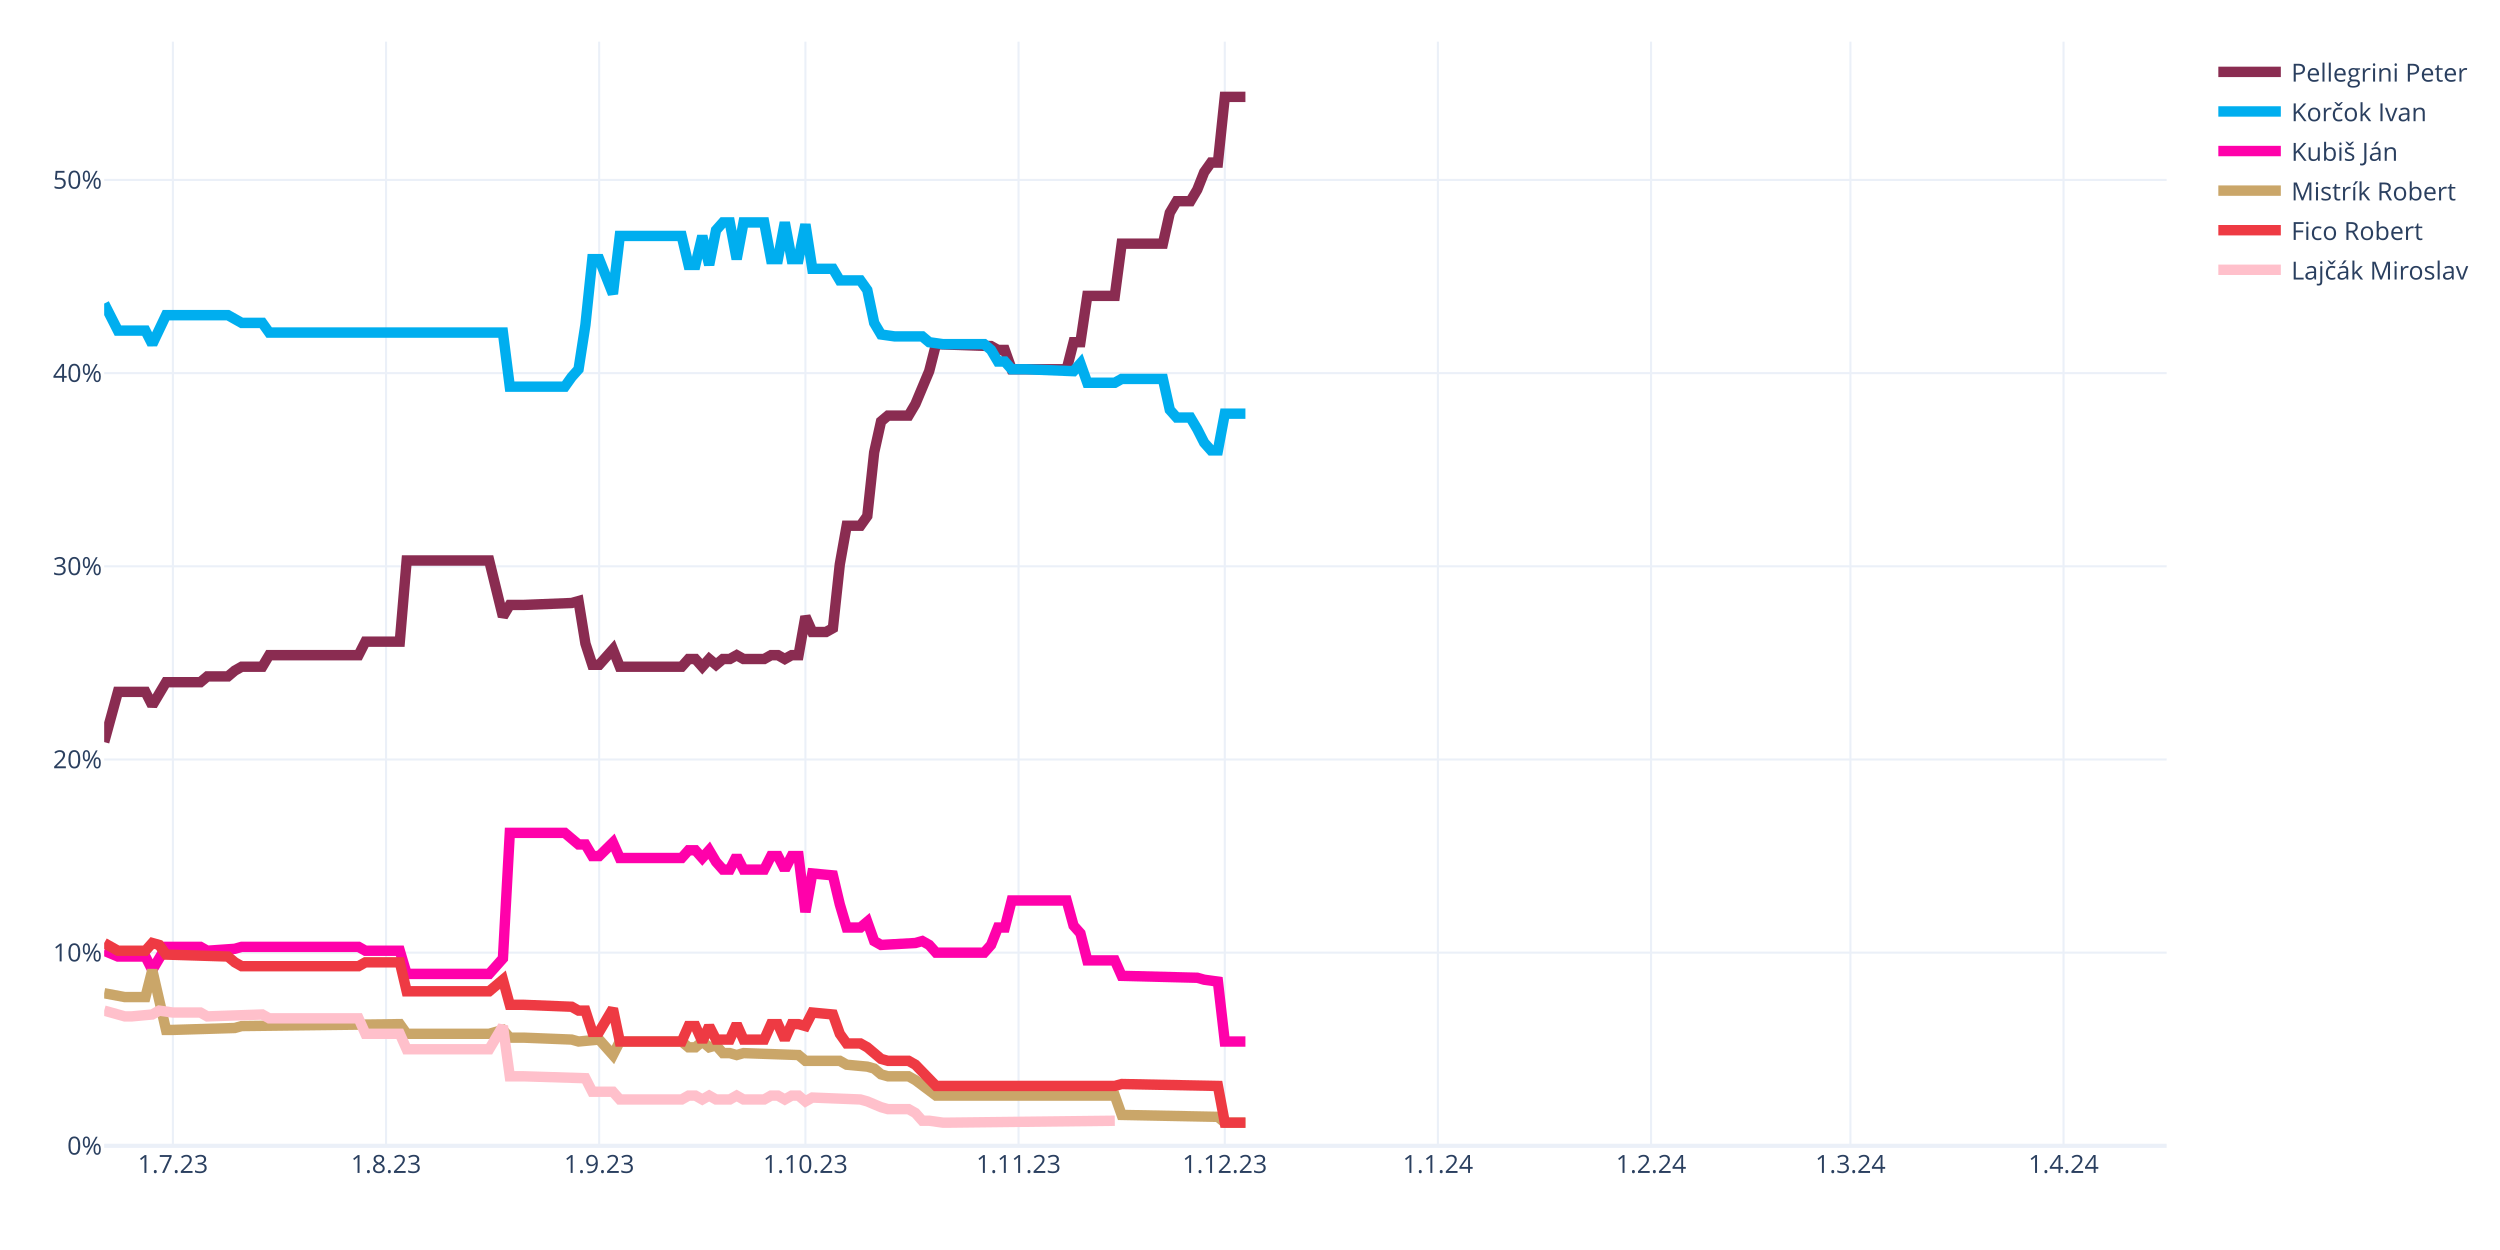
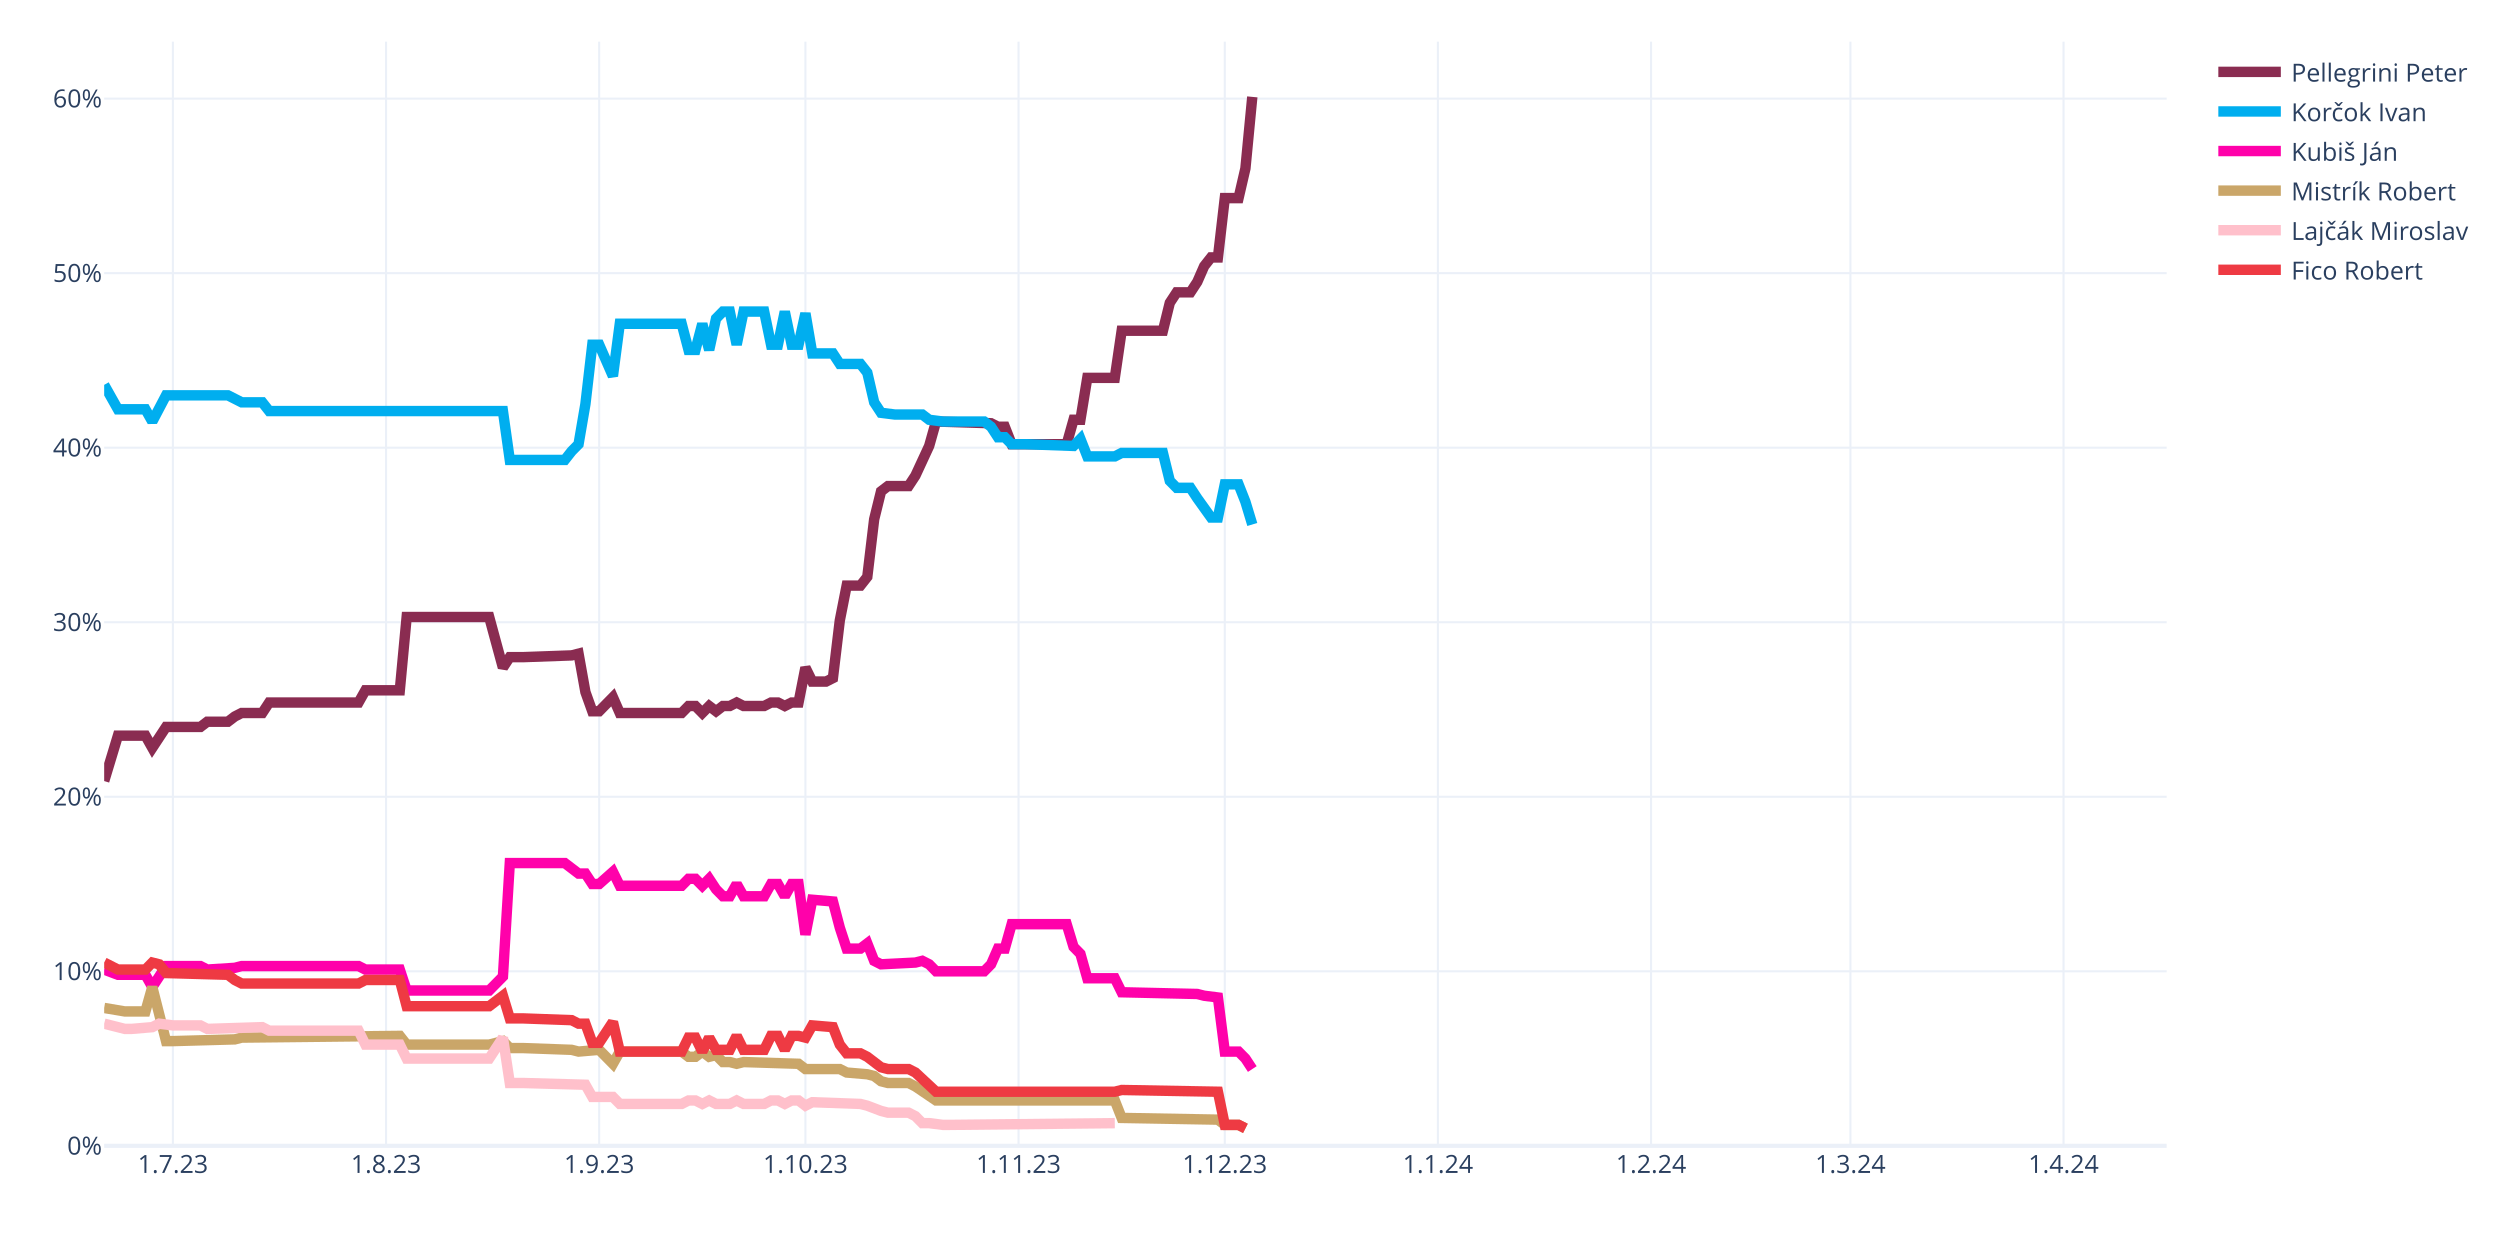
<svg xmlns="http://www.w3.org/2000/svg" class="main-svg" width="1200" height="600" style="" viewBox="0 0 1200 600">
  <rect x="0" y="0" width="1200" height="600" style="fill: rgb(255, 255, 255); fill-opacity: 1;" />
-   <defs id="defs-c447ac">
+   <defs id="defs-fe65d8">
    <g class="clips">
-       <clipPath id="clipc447acxyplot" class="plotclip">
+       <clipPath id="clipfe65d8xyplot" class="plotclip">
        <rect width="990" height="530" />
      </clipPath>
-       <clipPath class="axesclip" id="clipc447acx">
+       <clipPath class="axesclip" id="clipfe65d8x">
        <rect x="50" y="0" width="990" height="600" />
      </clipPath>
-       <clipPath class="axesclip" id="clipc447acy">
+       <clipPath class="axesclip" id="clipfe65d8y">
        <rect x="0" y="20" width="1200" height="530" />
      </clipPath>
-       <clipPath class="axesclip" id="clipc447acxy">
+       <clipPath class="axesclip" id="clipfe65d8xy">
        <rect x="50" y="20" width="990" height="530" />
      </clipPath>
    </g>
    <g class="gradients" />
    <g class="patterns" />
  </defs>
  <g class="bglayer" />
  <g class="layer-below">
    <g class="imagelayer" />
    <g class="shapelayer" />
  </g>
  <g class="cartesianlayer">
    <g class="subplot xy">
      <g class="layer-subplot">
        <g class="shapelayer" />
        <g class="imagelayer" />
      </g>
      <g class="minor-gridlayer">
        <g class="x" />
        <g class="y" />
      </g>
      <g class="gridlayer">
        <g class="x">
          <path class="xgrid crisp" transform="translate(83,0)" d="M0,20v530" style="stroke: rgb(235, 240, 248); stroke-opacity: 1; stroke-width: 1px;" />
          <path class="xgrid crisp" transform="translate(185.3,0)" d="M0,20v530" style="stroke: rgb(235, 240, 248); stroke-opacity: 1; stroke-width: 1px;" />
          <path class="xgrid crisp" transform="translate(287.6,0)" d="M0,20v530" style="stroke: rgb(235, 240, 248); stroke-opacity: 1; stroke-width: 1px;" />
          <path class="xgrid crisp" transform="translate(386.6,0)" d="M0,20v530" style="stroke: rgb(235, 240, 248); stroke-opacity: 1; stroke-width: 1px;" />
          <path class="xgrid crisp" transform="translate(488.9,0)" d="M0,20v530" style="stroke: rgb(235, 240, 248); stroke-opacity: 1; stroke-width: 1px;" />
          <path class="xgrid crisp" transform="translate(587.9,0)" d="M0,20v530" style="stroke: rgb(235, 240, 248); stroke-opacity: 1; stroke-width: 1px;" />
          <path class="xgrid crisp" transform="translate(690.2,0)" d="M0,20v530" style="stroke: rgb(235, 240, 248); stroke-opacity: 1; stroke-width: 1px;" />
          <path class="xgrid crisp" transform="translate(792.5,0)" d="M0,20v530" style="stroke: rgb(235, 240, 248); stroke-opacity: 1; stroke-width: 1px;" />
          <path class="xgrid crisp" transform="translate(888.2,0)" d="M0,20v530" style="stroke: rgb(235, 240, 248); stroke-opacity: 1; stroke-width: 1px;" />
          <path class="xgrid crisp" transform="translate(990.5,0)" d="M0,20v530" style="stroke: rgb(235, 240, 248); stroke-opacity: 1; stroke-width: 1px;" />
        </g>
        <g class="y">
-           <path class="ygrid crisp" transform="translate(0,457.27)" d="M50,0h990" style="stroke: rgb(235, 240, 248); stroke-opacity: 1; stroke-width: 1px;" />
-           <path class="ygrid crisp" transform="translate(0,364.55)" d="M50,0h990" style="stroke: rgb(235, 240, 248); stroke-opacity: 1; stroke-width: 1px;" />
-           <path class="ygrid crisp" transform="translate(0,271.82)" d="M50,0h990" style="stroke: rgb(235, 240, 248); stroke-opacity: 1; stroke-width: 1px;" />
-           <path class="ygrid crisp" transform="translate(0,179.1)" d="M50,0h990" style="stroke: rgb(235, 240, 248); stroke-opacity: 1; stroke-width: 1px;" />
-           <path class="ygrid crisp" transform="translate(0,86.37)" d="M50,0h990" style="stroke: rgb(235, 240, 248); stroke-opacity: 1; stroke-width: 1px;" />
+           <path class="ygrid crisp" transform="translate(0,466.22)" d="M50,0h990" style="stroke: rgb(235, 240, 248); stroke-opacity: 1; stroke-width: 1px;" />
+           <path class="ygrid crisp" transform="translate(0,382.45)" d="M50,0h990" style="stroke: rgb(235, 240, 248); stroke-opacity: 1; stroke-width: 1px;" />
+           <path class="ygrid crisp" transform="translate(0,298.67)" d="M50,0h990" style="stroke: rgb(235, 240, 248); stroke-opacity: 1; stroke-width: 1px;" />
+           <path class="ygrid crisp" transform="translate(0,214.89)" d="M50,0h990" style="stroke: rgb(235, 240, 248); stroke-opacity: 1; stroke-width: 1px;" />
+           <path class="ygrid crisp" transform="translate(0,131.11)" d="M50,0h990" style="stroke: rgb(235, 240, 248); stroke-opacity: 1; stroke-width: 1px;" />
+           <path class="ygrid crisp" transform="translate(0,47.34)" d="M50,0h990" style="stroke: rgb(235, 240, 248); stroke-opacity: 1; stroke-width: 1px;" />
        </g>
      </g>
      <g class="zerolinelayer">
        <path class="yzl zl crisp" transform="translate(0,550)" d="M50,0h990" style="stroke: rgb(235, 240, 248); stroke-opacity: 1; stroke-width: 2px;" />
      </g>
      <path class="xlines-below" />
      <path class="ylines-below" />
      <g class="overlines-below" />
      <g class="xaxislayer-below" />
      <g class="yaxislayer-below" />
      <g class="overaxes-below" />
-       <g class="plot" transform="translate(50,20)" clip-path="url(#clipc447acxyplot)">
+       <g class="plot" transform="translate(50,20)" clip-path="url(#clipfe65d8xyplot)">
        <g class="scatterlayer mlayer">
-           <g class="trace scatter tracec3acfa" style="stroke-miterlimit: 2; opacity: 1;">
-             <g class="fills" />
-             <g class="errorbars" />
-             <g class="lines">
-               <path class="js-line" d="M0,336.2L6.6,312.09L9.9,312.09L19.8,312.09L23.1,318.59L29.7,307.46L33,307.46L46.2,307.46L49.5,304.68L59.4,304.68L62.7,301.9L66,300.04L69.3,300.04L75.9,300.04L79.2,294.48L122.1,294.48L125.4,287.99L141.9,287.99L145.2,249.04L184.8,249.04L191.4,275.93L194.7,270.37L201.3,270.37L224.4,269.44L227.7,268.51L231,288.91L234.3,299.11L237.6,299.11L240.9,295.4L244.2,291.7L247.5,300.04L277.2,300.04L280.5,296.33L283.8,296.33L287.1,300.04L290.4,296.33L293.7,299.11L297,296.33L300.3,296.33L303.6,294.48L306.9,296.33L316.8,296.33L320.1,294.48L323.4,294.48L326.7,296.33L330,294.48L333.3,294.48L336.6,275.93L339.9,283.35L346.5,283.35L349.8,281.5L353.1,250.9L356.4,232.35L363,232.35L366.3,227.71L369.6,197.12L372.9,182.28L376.2,179.5L379.5,179.5L386.1,179.5L389.4,173.93L396,158.17L399.3,145.19L425.7,146.12L429,147.97L432.3,147.97L435.6,157.24L462,157.24L465.3,144.26L468.6,144.26L471.9,122.01L485.1,122.01L488.4,96.97L508.2,96.97L511.5,82.14L514.8,76.57L518.1,76.57L521.4,76.57L524.7,71.01L528,62.66L531.3,58.03L534.6,58.03L537.9,26.5L547.8,26.5" style="vector-effect: none; fill: none; stroke: rgb(138, 44, 81); stroke-opacity: 1; stroke-width: 5px; opacity: 1;" />
-             </g>
-             <g class="points" />
-             <g class="text" />
-           </g>
-           <g class="trace scatter trace35bfe9" style="stroke-miterlimit: 2; opacity: 1;">
-             <g class="fills" />
-             <g class="errorbars" />
-             <g class="lines">
-               <path class="js-line" d="M0,125.72L6.6,138.7L9.9,138.7L19.8,138.7L23.1,145.19L29.7,131.28L33,131.28L59.4,131.28L62.7,133.13L66,134.99L69.3,134.99L75.9,134.99L79.2,139.63L191.4,139.63L194.7,165.59L221.1,165.59L224.4,160.95L227.7,157.24L231,135.92L234.3,104.39L237.6,104.39L244.2,121.08L247.5,93.26L277.2,93.26L280.5,107.17L283.8,107.17L287.1,93.26L290.4,107.17L293.7,90.48L297,86.77L300.3,86.77L303.6,104.39L306.9,86.77L316.8,86.77L320.1,104.39L323.4,104.39L326.7,86.77L330,104.39L333.3,104.39L336.6,87.7L339.9,109.03L349.8,109.03L353.1,114.59L363,114.59L366.3,119.23L369.6,134.99L372.9,140.55L379.5,141.48L382.8,141.48L392.7,141.48L396,144.26L402.6,145.19L405.9,145.19L422.4,145.19L425.7,147.97L429,153.53L432.3,153.53L435.6,157.24L442.2,157.24L465.3,158.17L468.6,154.46L471.9,163.73L475.2,163.73L485.1,163.73L488.4,161.88L508.2,161.88L511.5,176.72L514.8,180.42L518.1,180.42L521.4,180.42L524.7,185.99L528,192.48L531.3,196.19L534.6,196.19L537.9,178.57L547.8,178.57" style="vector-effect: none; fill: none; stroke: rgb(0, 174, 239); stroke-opacity: 1; stroke-width: 5px; opacity: 1;" />
-             </g>
-             <g class="points" />
-             <g class="text" />
-           </g>
-           <g class="trace scatter trace46989b" style="stroke-miterlimit: 2; opacity: 1;">
-             <g class="fills" />
-             <g class="errorbars" />
-             <g class="lines">
-               <path class="js-line" d="M0,436.35L6.6,439.13L9.9,439.13L19.8,439.13L23.1,445.62L29.7,434.49L33,434.49L46.2,434.49L49.5,436.35L62.7,435.42L66,434.49L122.1,434.49L125.4,436.35L141.9,436.35L145.2,447.47L184.8,447.47L191.4,440.06L194.7,379.78L201.3,379.78L221.1,379.78L224.4,382.57L227.7,385.35L231,385.35L234.3,390.91L237.6,390.91L244.2,384.42L247.5,391.84L277.2,391.84L280.5,388.13L283.8,388.13L287.1,391.84L290.4,388.13L293.7,393.69L297,397.4L300.3,397.4L303.6,390.91L306.9,397.4L316.8,397.4L320.1,390.91L323.4,390.91L326.7,397.4L330,390.91L333.3,390.91L336.6,417.8L339.9,399.26L349.8,400.18L353.1,414.09L356.4,425.22L359.7,425.22L363,425.22L366.3,422.44L369.6,431.71L372.9,433.57L389.4,432.64L392.7,431.71L396,433.57L399.3,437.27L422.4,437.27L425.7,433.57L429,425.22L432.3,425.22L435.6,412.24L442.2,412.24L462,412.24L465.3,424.29L468.6,428L471.9,440.98L485.1,440.98L488.4,448.4L524.7,449.33L528,450.26L534.6,451.18L537.9,479.93L547.8,479.93" style="vector-effect: none; fill: none; stroke: rgb(255, 1, 170); stroke-opacity: 1; stroke-width: 5px; opacity: 1;" />
-             </g>
-             <g class="points" />
-             <g class="text" />
-           </g>
-           <g class="trace scatter tracec41345" style="stroke-miterlimit: 2; opacity: 1;">
-             <g class="fills" />
-             <g class="errorbars" />
-             <g class="lines">
-               <path class="js-line" d="M0,456.75L9.9,458.6L13.2,458.6L19.8,458.6L23.1,445.62L29.7,474.36L33,474.36L62.7,473.44L66,472.51L141.9,471.58L145.2,476.22L184.8,476.22L191.4,474.36L194.7,478.07L201.3,478.07L224.4,479L227.7,479.93L237.6,479L240.9,482.71L244.2,486.42L247.5,479.93L277.2,479.93L280.5,482.71L283.8,482.71L287.1,479.93L290.4,482.71L293.7,481.78L297,485.49L300.3,485.49L303.6,486.42L306.9,485.49L333.3,486.42L336.6,489.2L353.1,489.2L356.4,491.06L366.3,491.98L369.6,492.91L372.9,495.69L376.2,496.62L386.1,496.62L389.4,498.47L399.3,505.89L402.6,505.89L485.1,505.89L488.4,515.16L534.6,516.09L537.9,518.87L547.8,518.87" style="vector-effect: none; fill: none; stroke: rgb(202, 166, 105); stroke-opacity: 1; stroke-width: 5px; opacity: 1;" />
-             </g>
-             <g class="points" />
-             <g class="text" />
-           </g>
-           <g class="trace scatter trace22229f" style="stroke-miterlimit: 2; opacity: 1;">
-             <g class="fills" />
-             <g class="errorbars" />
-             <g class="lines">
-               <path class="js-line" d="M0,432.64L6.6,436.35L9.9,436.35L19.8,436.35L23.1,432.64L26.4,433.57L29.7,438.2L59.4,439.13L62.7,441.91L66,443.77L69.3,443.77L122.1,443.77L125.4,441.91L141.9,441.91L145.2,455.82L184.8,455.82L191.4,450.26L194.7,462.31L201.3,462.31L224.4,463.24L227.7,465.09L231,465.09L234.3,475.29L237.6,475.29L240.9,469.73L244.2,464.16L247.5,479.93L277.2,479.93L280.5,472.51L283.8,472.51L287.1,479.93L290.4,472.51L293.7,479L300.3,479L303.6,471.58L306.9,479L310.2,479L316.8,479L320.1,471.58L323.4,471.58L326.7,479L330,471.58L333.3,471.58L336.6,472.51L339.9,466.02L349.8,466.95L353.1,476.22L356.4,480.86L359.7,480.86L363,480.86L366.3,482.71L372.9,488.27L376.2,489.2L386.1,489.2L389.4,491.06L399.3,501.26L402.6,501.26L485.1,501.26L488.4,500.33L534.6,501.26L537.9,518.87L547.8,518.87" style="vector-effect: none; fill: none; stroke: rgb(238, 58, 67); stroke-opacity: 1; stroke-width: 5px; opacity: 1;" />
-             </g>
-             <g class="points" />
-             <g class="text" />
-           </g>
-           <g class="trace scatter traceb55f5f" style="stroke-miterlimit: 2; opacity: 1;">
-             <g class="fills" />
-             <g class="errorbars" />
-             <g class="lines">
-               <path class="js-line" d="M0,465.09L9.9,467.87L13.2,467.87L23.1,466.95L26.4,465.09L33,466.02L36.3,466.02L46.2,466.02L49.5,467.87L75.9,466.95L79.2,468.8L122.1,468.8L125.4,476.22L141.9,476.22L145.2,483.64L184.8,483.64L191.4,472.51L194.7,496.62L201.3,496.62L231,497.55L234.3,504.04L244.2,504.04L247.5,507.75L277.2,507.75L280.5,505.89L283.8,505.89L287.1,507.75L290.4,505.89L293.7,507.75L300.3,507.75L303.6,505.89L306.9,507.75L310.2,507.75L316.8,507.75L320.1,505.89L323.4,505.89L326.7,507.75L330,505.89L333.3,505.89L336.6,508.67L339.9,506.82L363,507.75L366.3,508.67L372.9,511.45L376.2,512.38L386.1,512.38L389.4,514.24L392.7,517.95L396,517.95L402.6,518.87L405.9,518.87L485.1,517.95" style="vector-effect: none; fill: none; stroke: rgb(255, 192, 203); stroke-opacity: 1; stroke-width: 5px; opacity: 1;" />
+           <g class="trace scatter traceee79c7" style="stroke-miterlimit: 2; opacity: 1;">
+             <g class="fills" />
+             <g class="errorbars" />
+             <g class="lines">
+               <path class="js-line" d="M0,354.91L6.6,333.12L9.9,333.12L19.8,333.12L23.1,338.99L29.7,328.94L33,328.94L46.2,328.94L49.5,326.42L59.4,326.42L62.7,323.91L66,322.23L69.3,322.23L75.9,322.23L79.2,317.21L122.1,317.21L125.4,311.34L141.9,311.34L145.2,276.16L184.8,276.16L191.4,300.45L194.7,295.42L201.3,295.42L224.4,294.59L227.7,293.75L231,312.18L234.3,321.4L237.6,321.4L240.9,318.04L244.2,314.69L247.5,322.23L277.2,322.23L280.5,318.88L283.8,318.88L287.1,322.23L290.4,318.88L293.7,321.4L297,318.88L300.3,318.88L303.6,317.21L306.9,318.88L316.8,318.88L320.1,317.21L323.4,317.21L326.7,318.88L330,317.21L333.3,317.21L336.6,300.45L339.9,307.15L346.5,307.15L349.8,305.48L353.1,277.83L356.4,261.08L363,261.08L366.3,256.89L369.6,229.24L372.9,215.84L376.2,213.32L379.5,213.32L386.1,213.32L389.4,208.3L396,194.05L399.3,182.33L425.7,183.16L429,184.84L432.3,184.84L435.6,193.22L462,193.22L465.3,181.49L468.6,181.49L471.9,161.38L485.1,161.38L488.4,138.76L508.2,138.76L511.5,125.36L514.8,120.33L518.1,120.33L521.4,120.33L524.7,115.3L528,107.76L531.3,103.57L534.6,103.57L537.9,75.09L544.5,75.09L547.8,60.85L551.1,26.5" style="vector-effect: none; fill: none; stroke: rgb(138, 44, 81); stroke-opacity: 1; stroke-width: 5px; opacity: 1;" />
+             </g>
+             <g class="points" />
+             <g class="text" />
+           </g>
+           <g class="trace scatter trace812395" style="stroke-miterlimit: 2; opacity: 1;">
+             <g class="fills" />
+             <g class="errorbars" />
+             <g class="lines">
+               <path class="js-line" d="M0,164.73L6.6,176.46L9.9,176.46L19.8,176.46L23.1,182.33L29.7,169.76L33,169.76L59.4,169.76L62.7,171.43L66,173.11L69.3,173.11L75.9,173.11L79.2,177.3L191.4,177.3L194.7,200.76L221.1,200.76L224.4,196.57L227.7,193.22L231,173.95L234.3,145.46L237.6,145.46L244.2,160.54L247.5,135.41L277.2,135.41L280.5,147.98L283.8,147.98L287.1,135.41L290.4,147.98L293.7,132.9L297,129.55L300.3,129.55L303.6,145.46L306.9,129.55L316.8,129.55L320.1,145.46L323.4,145.46L326.7,129.55L330,145.46L333.3,145.46L336.6,130.38L339.9,149.65L349.8,149.65L353.1,154.68L363,154.68L366.3,158.87L369.6,173.11L372.9,178.14L379.5,178.97L382.8,178.97L392.7,178.97L396,181.49L402.6,182.33L405.9,182.33L422.4,182.33L425.7,184.84L429,189.87L432.3,189.87L435.6,193.22L442.2,193.22L465.3,194.05L468.6,190.7L471.9,199.08L475.2,199.08L485.1,199.08L488.4,197.41L508.2,197.41L511.5,210.81L514.8,214.16L518.1,214.16L521.4,214.16L524.7,219.19L531.3,228.4L534.6,228.4L537.9,212.49L541.2,212.49L544.5,212.49L547.8,220.86L551.1,231.75" style="vector-effect: none; fill: none; stroke: rgb(0, 174, 239); stroke-opacity: 1; stroke-width: 5px; opacity: 1;" />
+             </g>
+             <g class="points" />
+             <g class="text" />
+           </g>
+           <g class="trace scatter tracec786c1" style="stroke-miterlimit: 2; opacity: 1;">
+             <g class="fills" />
+             <g class="errorbars" />
+             <g class="lines">
+               <path class="js-line" d="M0,445.39L6.6,447.9L9.9,447.9L19.8,447.9L23.1,453.76L29.7,443.71L33,443.71L46.2,443.71L49.5,445.39L62.7,444.55L66,443.71L122.1,443.71L125.4,445.39L141.9,445.39L145.2,455.44L184.8,455.44L191.4,448.74L194.7,394.28L201.3,394.28L221.1,394.28L224.4,396.79L227.7,399.31L231,399.31L234.3,404.33L237.6,404.33L244.2,398.47L247.5,405.17L277.2,405.17L280.5,401.82L283.8,401.82L287.1,405.17L290.4,401.82L293.7,406.85L297,410.2L300.3,410.2L303.6,404.33L306.9,410.2L316.8,410.2L320.1,404.33L323.4,404.33L326.7,410.2L330,404.33L333.3,404.33L336.6,428.63L339.9,411.87L349.8,412.71L353.1,425.28L356.4,435.33L359.7,435.33L363,435.33L366.3,432.82L369.6,441.2L372.9,442.87L389.4,442.03L392.7,441.2L396,442.87L399.3,446.22L422.4,446.22L425.7,442.87L429,435.33L432.3,435.33L435.6,423.6L442.2,423.6L462,423.6L465.3,434.49L468.6,437.85L471.9,449.57L485.1,449.57L488.4,456.28L524.7,457.11L528,457.95L534.6,458.79L537.9,484.76L544.5,484.76L547.8,488.11L551.1,493.14" style="vector-effect: none; fill: none; stroke: rgb(255, 1, 170); stroke-opacity: 1; stroke-width: 5px; opacity: 1;" />
+             </g>
+             <g class="points" />
+             <g class="text" />
+           </g>
+           <g class="trace scatter trace00cc5e" style="stroke-miterlimit: 2; opacity: 1;">
+             <g class="fills" />
+             <g class="errorbars" />
+             <g class="lines">
+               <path class="js-line" d="M0,463.82L9.9,465.49L13.2,465.49L19.8,465.49L23.1,453.76L29.7,479.73L33,479.73L62.7,478.9L66,478.06L141.9,477.22L145.2,481.41L184.8,481.41L191.4,479.73L194.7,483.08L201.3,483.08L224.4,483.92L227.7,484.76L237.6,483.92L240.9,487.27L244.2,490.62L247.5,484.76L277.2,484.76L280.5,487.27L283.8,487.27L287.1,484.76L290.4,487.27L293.7,486.44L297,489.79L300.3,489.79L303.6,490.62L306.9,489.79L333.3,490.62L336.6,493.14L353.1,493.14L356.4,494.81L366.3,495.65L369.6,496.49L372.9,499L376.2,499.84L386.1,499.84L389.4,501.52L399.3,508.22L402.6,508.22L485.1,508.22L488.4,516.6L534.6,517.43L537.9,519.95L544.5,519.95L547.8,521.62" style="vector-effect: none; fill: none; stroke: rgb(202, 166, 105); stroke-opacity: 1; stroke-width: 5px; opacity: 1;" />
+             </g>
+             <g class="points" />
+             <g class="text" />
+           </g>
+           <g class="trace scatter traceda5332" style="stroke-miterlimit: 2; opacity: 1;">
+             <g class="fills" />
+             <g class="errorbars" />
+             <g class="lines">
+               <path class="js-line" d="M0,471.36L9.9,473.87L13.2,473.87L23.1,473.03L26.4,471.36L33,472.19L36.3,472.19L46.2,472.19L49.5,473.87L75.9,473.03L79.2,474.71L122.1,474.71L125.4,481.41L141.9,481.41L145.2,488.11L184.8,488.11L191.4,478.06L194.7,499.84L201.3,499.84L231,500.68L234.3,506.54L244.2,506.54L247.5,509.89L277.2,509.89L280.5,508.22L283.8,508.22L287.1,509.89L290.4,508.22L293.7,509.89L300.3,509.89L303.6,508.22L306.9,509.89L310.2,509.89L316.8,509.89L320.1,508.22L323.4,508.22L326.7,509.89L330,508.22L333.3,508.22L336.6,510.73L339.9,509.06L363,509.89L366.3,510.73L372.9,513.24L376.2,514.08L386.1,514.08L389.4,515.76L392.7,519.11L396,519.11L402.6,519.95L405.9,519.95L485.1,519.11" style="vector-effect: none; fill: none; stroke: rgb(255, 192, 203); stroke-opacity: 1; stroke-width: 5px; opacity: 1;" />
+             </g>
+             <g class="points" />
+             <g class="text" />
+           </g>
+           <g class="trace scatter trace0bdf9c" style="stroke-miterlimit: 2; opacity: 1;">
+             <g class="fills" />
+             <g class="errorbars" />
+             <g class="lines">
+               <path class="js-line" d="M0,442.03L6.6,445.39L9.9,445.39L19.8,445.39L23.1,442.03L26.4,442.87L29.7,447.06L59.4,447.9L62.7,450.41L66,452.09L69.3,452.09L122.1,452.09L125.4,450.41L141.9,450.41L145.2,462.98L184.8,462.98L191.4,457.95L194.7,468.84L201.3,468.84L224.4,469.68L227.7,471.36L231,471.36L234.3,480.57L237.6,480.57L240.9,475.54L244.2,470.52L247.5,484.76L277.2,484.76L280.5,478.06L283.8,478.06L287.1,484.76L290.4,478.06L293.7,483.92L300.3,483.92L303.6,477.22L306.9,483.92L310.2,483.92L316.8,483.92L320.1,477.22L323.4,477.22L326.7,483.92L330,477.22L333.3,477.22L336.6,478.06L339.9,472.19L349.8,473.03L353.1,481.41L356.4,485.6L359.7,485.6L363,485.6L366.3,487.27L372.9,492.3L376.2,493.14L386.1,493.14L389.4,494.81L399.3,504.03L402.6,504.03L485.1,504.03L488.4,503.19L534.6,504.03L537.9,519.95L544.5,519.95L547.8,521.62" style="vector-effect: none; fill: none; stroke: rgb(238, 58, 67); stroke-opacity: 1; stroke-width: 5px; opacity: 1;" />
            </g>
            <g class="points" />
            <g class="text" />
          </g>
        </g>
      </g>
      <g class="overplot" />
      <path class="xlines-above crisp" d="M0,0" style="fill: none;" />
      <path class="ylines-above crisp" d="M0,0" style="fill: none;" />
      <g class="overlines-above" />
      <g class="xaxislayer-above">
        <g class="xtick">
          <text text-anchor="middle" x="0" y="563" transform="translate(83,0)" style="font-family: 'Open Sans', verdana, arial, sans-serif; font-size: 12px; fill: rgb(42, 63, 95); fill-opacity: 1; white-space: pre; opacity: 1;">1.7.23</text>
        </g>
        <g class="xtick">
          <text text-anchor="middle" x="0" y="563" style="font-family: 'Open Sans', verdana, arial, sans-serif; font-size: 12px; fill: rgb(42, 63, 95); fill-opacity: 1; white-space: pre; opacity: 1;" transform="translate(185.3,0)">1.8.23</text>
        </g>
        <g class="xtick">
          <text text-anchor="middle" x="0" y="563" style="font-family: 'Open Sans', verdana, arial, sans-serif; font-size: 12px; fill: rgb(42, 63, 95); fill-opacity: 1; white-space: pre; opacity: 1;" transform="translate(287.6,0)">1.9.23</text>
        </g>
        <g class="xtick">
          <text text-anchor="middle" x="0" y="563" style="font-family: 'Open Sans', verdana, arial, sans-serif; font-size: 12px; fill: rgb(42, 63, 95); fill-opacity: 1; white-space: pre; opacity: 1;" transform="translate(386.6,0)">1.10.23</text>
        </g>
        <g class="xtick">
          <text text-anchor="middle" x="0" y="563" style="font-family: 'Open Sans', verdana, arial, sans-serif; font-size: 12px; fill: rgb(42, 63, 95); fill-opacity: 1; white-space: pre; opacity: 1;" transform="translate(488.9,0)">1.11.23</text>
        </g>
        <g class="xtick">
          <text text-anchor="middle" x="0" y="563" style="font-family: 'Open Sans', verdana, arial, sans-serif; font-size: 12px; fill: rgb(42, 63, 95); fill-opacity: 1; white-space: pre; opacity: 1;" transform="translate(587.9,0)">1.12.23</text>
        </g>
        <g class="xtick">
          <text text-anchor="middle" x="0" y="563" style="font-family: 'Open Sans', verdana, arial, sans-serif; font-size: 12px; fill: rgb(42, 63, 95); fill-opacity: 1; white-space: pre; opacity: 1;" transform="translate(690.2,0)">1.1.24</text>
        </g>
        <g class="xtick">
          <text text-anchor="middle" x="0" y="563" style="font-family: 'Open Sans', verdana, arial, sans-serif; font-size: 12px; fill: rgb(42, 63, 95); fill-opacity: 1; white-space: pre; opacity: 1;" transform="translate(792.5,0)">1.2.24</text>
        </g>
        <g class="xtick">
          <text text-anchor="middle" x="0" y="563" style="font-family: 'Open Sans', verdana, arial, sans-serif; font-size: 12px; fill: rgb(42, 63, 95); fill-opacity: 1; white-space: pre; opacity: 1;" transform="translate(888.2,0)">1.3.24</text>
        </g>
        <g class="xtick">
          <text text-anchor="middle" x="0" y="563" style="font-family: 'Open Sans', verdana, arial, sans-serif; font-size: 12px; fill: rgb(42, 63, 95); fill-opacity: 1; white-space: pre; opacity: 1;" transform="translate(990.5,0)">1.4.24</text>
        </g>
      </g>
      <g class="yaxislayer-above">
        <g class="ytick">
          <text text-anchor="end" x="49" y="4.2" transform="translate(0,550)" style="font-family: 'Open Sans', verdana, arial, sans-serif; font-size: 12px; fill: rgb(42, 63, 95); fill-opacity: 1; white-space: pre; opacity: 1;">0%</text>
        </g>
        <g class="ytick">
-           <text text-anchor="end" x="49" y="4.2" style="font-family: 'Open Sans', verdana, arial, sans-serif; font-size: 12px; fill: rgb(42, 63, 95); fill-opacity: 1; white-space: pre; opacity: 1;" transform="translate(0,457.27)">10%</text>
-         </g>
-         <g class="ytick">
-           <text text-anchor="end" x="49" y="4.2" style="font-family: 'Open Sans', verdana, arial, sans-serif; font-size: 12px; fill: rgb(42, 63, 95); fill-opacity: 1; white-space: pre; opacity: 1;" transform="translate(0,364.55)">20%</text>
-         </g>
-         <g class="ytick">
-           <text text-anchor="end" x="49" y="4.2" style="font-family: 'Open Sans', verdana, arial, sans-serif; font-size: 12px; fill: rgb(42, 63, 95); fill-opacity: 1; white-space: pre; opacity: 1;" transform="translate(0,271.82)">30%</text>
-         </g>
-         <g class="ytick">
-           <text text-anchor="end" x="49" y="4.2" style="font-family: 'Open Sans', verdana, arial, sans-serif; font-size: 12px; fill: rgb(42, 63, 95); fill-opacity: 1; white-space: pre; opacity: 1;" transform="translate(0,179.1)">40%</text>
-         </g>
-         <g class="ytick">
-           <text text-anchor="end" x="49" y="4.2" style="font-family: 'Open Sans', verdana, arial, sans-serif; font-size: 12px; fill: rgb(42, 63, 95); fill-opacity: 1; white-space: pre; opacity: 1;" transform="translate(0,86.37)">50%</text>
+           <text text-anchor="end" x="49" y="4.2" style="font-family: 'Open Sans', verdana, arial, sans-serif; font-size: 12px; fill: rgb(42, 63, 95); fill-opacity: 1; white-space: pre; opacity: 1;" transform="translate(0,466.22)">10%</text>
+         </g>
+         <g class="ytick">
+           <text text-anchor="end" x="49" y="4.2" style="font-family: 'Open Sans', verdana, arial, sans-serif; font-size: 12px; fill: rgb(42, 63, 95); fill-opacity: 1; white-space: pre; opacity: 1;" transform="translate(0,382.45)">20%</text>
+         </g>
+         <g class="ytick">
+           <text text-anchor="end" x="49" y="4.2" style="font-family: 'Open Sans', verdana, arial, sans-serif; font-size: 12px; fill: rgb(42, 63, 95); fill-opacity: 1; white-space: pre; opacity: 1;" transform="translate(0,298.67)">30%</text>
+         </g>
+         <g class="ytick">
+           <text text-anchor="end" x="49" y="4.2" style="font-family: 'Open Sans', verdana, arial, sans-serif; font-size: 12px; fill: rgb(42, 63, 95); fill-opacity: 1; white-space: pre; opacity: 1;" transform="translate(0,214.89)">40%</text>
+         </g>
+         <g class="ytick">
+           <text text-anchor="end" x="49" y="4.2" style="font-family: 'Open Sans', verdana, arial, sans-serif; font-size: 12px; fill: rgb(42, 63, 95); fill-opacity: 1; white-space: pre; opacity: 1;" transform="translate(0,131.11)">50%</text>
+         </g>
+         <g class="ytick">
+           <text text-anchor="end" x="49" y="4.2" style="font-family: 'Open Sans', verdana, arial, sans-serif; font-size: 12px; fill: rgb(42, 63, 95); fill-opacity: 1; white-space: pre; opacity: 1;" transform="translate(0,47.34)">60%</text>
        </g>
      </g>
      <g class="overaxes-above" />
    </g>
  </g>
  <g class="polarlayer" />
  <g class="smithlayer" />
  <g class="ternarylayer" />
  <g class="geolayer" />
  <g class="funnelarealayer" />
  <g class="pielayer" />
  <g class="iciclelayer" />
  <g class="treemaplayer" />
  <g class="sunburstlayer" />
  <g class="glimages" />
-   <defs id="topdefs-c447ac">
+   <defs id="topdefs-fe65d8">
    <g class="clips" />
-     <clipPath id="legendc447ac">
+     <clipPath id="legendfe65d8">
      <rect width="128" height="124" x="0" y="0" />
    </clipPath>
  </defs>
  <g class="layer-above">
    <g class="imagelayer" />
    <g class="shapelayer" />
  </g>
  <g class="infolayer">
    <g class="legend" pointer-events="all" transform="translate(1059.8,20)">
      <rect class="bg" shape-rendering="crispEdges" style="stroke: rgb(68, 68, 68); stroke-opacity: 1; fill: rgb(255, 255, 255); fill-opacity: 1; stroke-width: 0px;" width="128" height="124" x="0" y="0" />
-       <g class="scrollbox" transform="" clip-path="url(#legendc447ac)">
+       <g class="scrollbox" transform="" clip-path="url(#legendfe65d8)">
        <g class="groups">
          <g class="traces" transform="translate(0,14.5)" style="opacity: 1;">
            <text class="legendtext" text-anchor="start" x="40" y="4.68" style="font-family: 'Open Sans', verdana, arial, sans-serif; font-size: 12px; fill: rgb(42, 63, 95); fill-opacity: 1; white-space: pre;">Pellegrini Peter</text>
            <g class="layers" style="opacity: 1;">
              <g class="legendfill" />
              <g class="legendlines">
                <path class="js-line" d="M5,0h30" style="fill: none; stroke: rgb(138, 44, 81); stroke-opacity: 1; stroke-width: 5px;" />
              </g>
              <g class="legendsymbols">
                <g class="legendpoints" />
              </g>
            </g>
            <rect class="legendtoggle" x="0" y="-9.5" width="122.703" height="19" style="fill: rgb(0, 0, 0); fill-opacity: 0;" />
          </g>
          <g class="traces" transform="translate(0,33.5)" style="opacity: 1;">
            <text class="legendtext" text-anchor="start" x="40" y="4.68" style="font-family: 'Open Sans', verdana, arial, sans-serif; font-size: 12px; fill: rgb(42, 63, 95); fill-opacity: 1; white-space: pre;">Korčok Ivan</text>
            <g class="layers" style="opacity: 1;">
              <g class="legendfill" />
              <g class="legendlines">
                <path class="js-line" d="M5,0h30" style="fill: none; stroke: rgb(0, 174, 239); stroke-opacity: 1; stroke-width: 5px;" />
              </g>
              <g class="legendsymbols">
                <g class="legendpoints" />
              </g>
            </g>
            <rect class="legendtoggle" x="0" y="-9.5" width="122.703" height="19" style="fill: rgb(0, 0, 0); fill-opacity: 0;" />
          </g>
          <g class="traces" transform="translate(0,52.5)" style="opacity: 1;">
            <text class="legendtext" text-anchor="start" x="40" y="4.68" style="font-family: 'Open Sans', verdana, arial, sans-serif; font-size: 12px; fill: rgb(42, 63, 95); fill-opacity: 1; white-space: pre;">Kubiš Ján</text>
            <g class="layers" style="opacity: 1;">
              <g class="legendfill" />
              <g class="legendlines">
                <path class="js-line" d="M5,0h30" style="fill: none; stroke: rgb(255, 1, 170); stroke-opacity: 1; stroke-width: 5px;" />
              </g>
              <g class="legendsymbols">
                <g class="legendpoints" />
              </g>
            </g>
            <rect class="legendtoggle" x="0" y="-9.5" width="122.703" height="19" style="fill: rgb(0, 0, 0); fill-opacity: 0;" />
          </g>
          <g class="traces" transform="translate(0,71.5)" style="opacity: 1;">
            <text class="legendtext" text-anchor="start" x="40" y="4.68" style="font-family: 'Open Sans', verdana, arial, sans-serif; font-size: 12px; fill: rgb(42, 63, 95); fill-opacity: 1; white-space: pre;">Mistrík Robert</text>
            <g class="layers" style="opacity: 1;">
              <g class="legendfill" />
              <g class="legendlines">
                <path class="js-line" d="M5,0h30" style="fill: none; stroke: rgb(202, 166, 105); stroke-opacity: 1; stroke-width: 5px;" />
              </g>
              <g class="legendsymbols">
                <g class="legendpoints" />
              </g>
            </g>
            <rect class="legendtoggle" x="0" y="-9.5" width="122.703" height="19" style="fill: rgb(0, 0, 0); fill-opacity: 0;" />
          </g>
          <g class="traces" transform="translate(0,90.5)" style="opacity: 1;">
+             <text class="legendtext" text-anchor="start" x="40" y="4.68" style="font-family: 'Open Sans', verdana, arial, sans-serif; font-size: 12px; fill: rgb(42, 63, 95); fill-opacity: 1; white-space: pre;">Lajčák Miroslav</text>
+             <g class="layers" style="opacity: 1;">
+               <g class="legendfill" />
+               <g class="legendlines">
+                 <path class="js-line" d="M5,0h30" style="fill: none; stroke: rgb(255, 192, 203); stroke-opacity: 1; stroke-width: 5px;" />
+               </g>
+               <g class="legendsymbols">
+                 <g class="legendpoints" />
+               </g>
+             </g>
+             <rect class="legendtoggle" x="0" y="-9.5" width="122.703" height="19" style="fill: rgb(0, 0, 0); fill-opacity: 0;" />
+           </g>
+           <g class="traces" transform="translate(0,109.5)" style="opacity: 1;">
            <text class="legendtext" text-anchor="start" x="40" y="4.68" style="font-family: 'Open Sans', verdana, arial, sans-serif; font-size: 12px; fill: rgb(42, 63, 95); fill-opacity: 1; white-space: pre;">Fico Robert</text>
            <g class="layers" style="opacity: 1;">
              <g class="legendfill" />
              <g class="legendlines">
                <path class="js-line" d="M5,0h30" style="fill: none; stroke: rgb(238, 58, 67); stroke-opacity: 1; stroke-width: 5px;" />
-               </g>
-               <g class="legendsymbols">
-                 <g class="legendpoints" />
-               </g>
-             </g>
-             <rect class="legendtoggle" x="0" y="-9.5" width="122.703" height="19" style="fill: rgb(0, 0, 0); fill-opacity: 0;" />
-           </g>
-           <g class="traces" transform="translate(0,109.5)" style="opacity: 1;">
-             <text class="legendtext" text-anchor="start" x="40" y="4.68" style="font-family: 'Open Sans', verdana, arial, sans-serif; font-size: 12px; fill: rgb(42, 63, 95); fill-opacity: 1; white-space: pre;">Lajčák Miroslav</text>
-             <g class="layers" style="opacity: 1;">
-               <g class="legendfill" />
-               <g class="legendlines">
-                 <path class="js-line" d="M5,0h30" style="fill: none; stroke: rgb(255, 192, 203); stroke-opacity: 1; stroke-width: 5px;" />
              </g>
              <g class="legendsymbols">
                <g class="legendpoints" />
              </g>
            </g>
            <rect class="legendtoggle" x="0" y="-9.5" width="122.703" height="19" style="fill: rgb(0, 0, 0); fill-opacity: 0;" />
          </g>
        </g>
      </g>
      <rect class="scrollbar" rx="20" ry="3" width="0" height="0" style="fill: rgb(128, 139, 164); fill-opacity: 1;" x="0" y="0" />
    </g>
    <g class="g-gtitle" />
    <g class="g-xtitle" />
    <g class="g-ytitle" />
  </g>
</svg>
